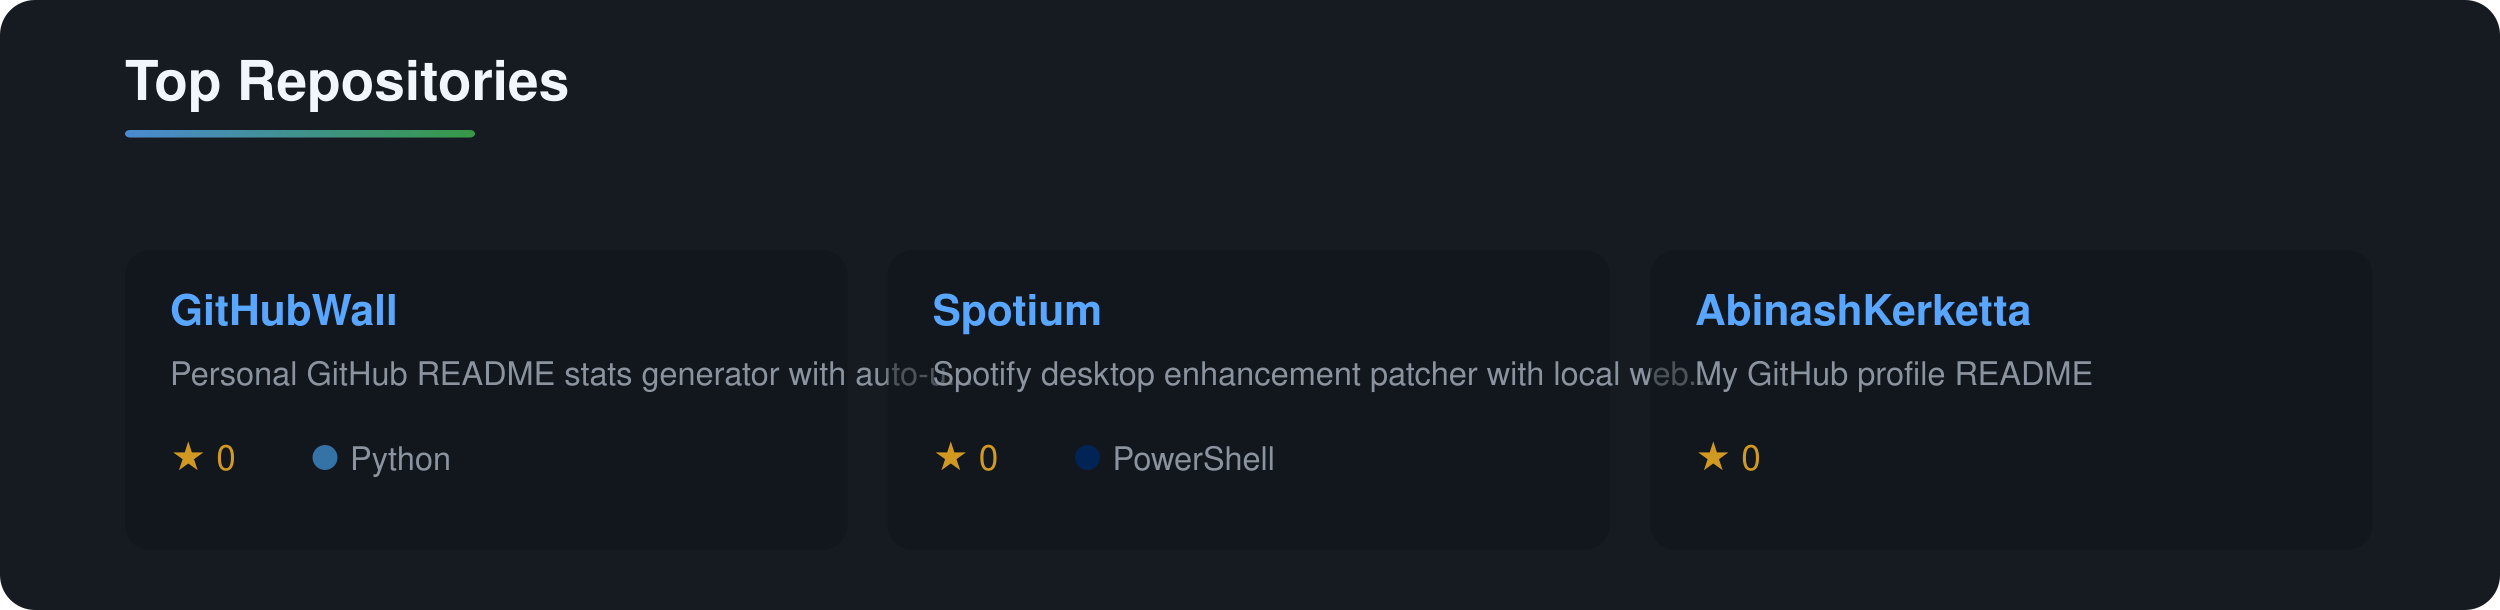
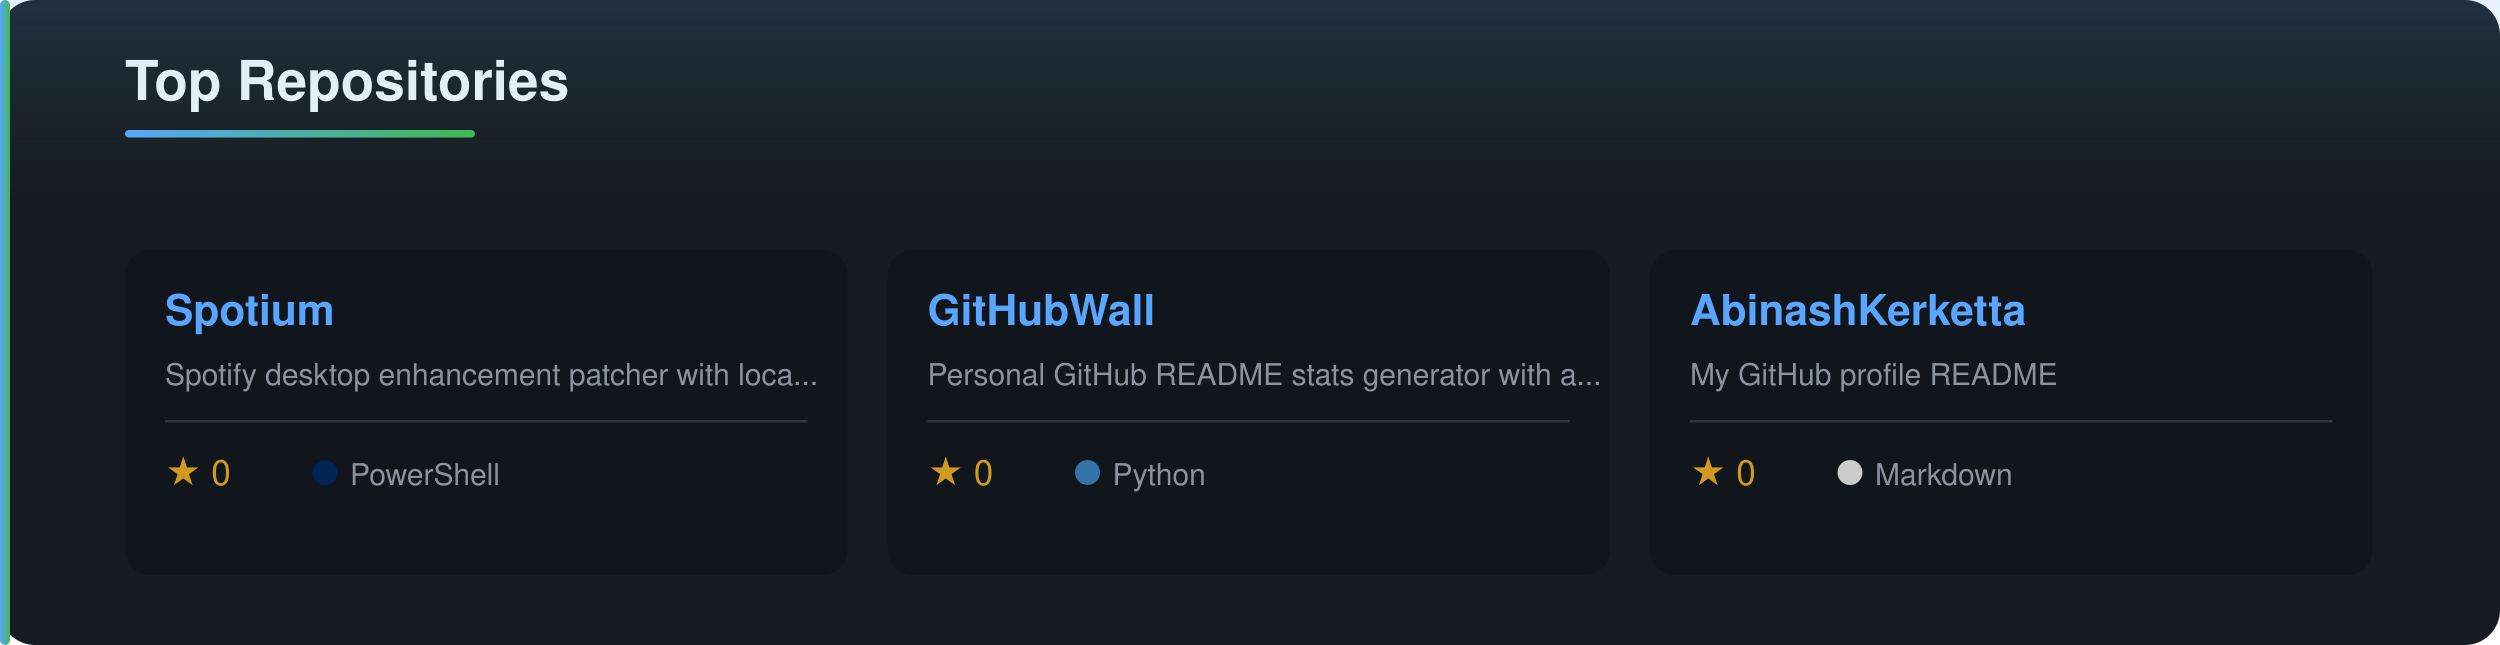
- <svg xmlns="http://www.w3.org/2000/svg" width="100%" height="244" viewBox="0 0 1000 244">
+ <svg xmlns="http://www.w3.org/2000/svg" width="100%" height="258" viewBox="0 0 1000 258">
  <defs>
-     <linearGradient id="ag" x1="0%" y1="0%" x2="100%" y2="0%">
-       <stop offset="0%" stop-color="#58a6ff" />
+     <linearGradient id="ag" x1="0" y1="0" x2="100%" y2="0">
+       <stop offset="0" stop-color="#58a6ff" />
      <stop offset="100%" stop-color="#3fb950" />
    </linearGradient>
+     <linearGradient id="ag2" x1="0" y1="0" x2="0" y2="100%">
+       <stop offset="0" stop-color="#58a6ff" stop-opacity="0.15" />
+       <stop offset="100%" stop-color="#3fb950" stop-opacity="0" />
+     </linearGradient>
  </defs>
-   <rect width="1000" height="244" rx="14" fill="#161b22" />
+   <rect width="1000" height="258" rx="14" fill="#161b22" />
+   <rect x="0" y="0" width="4" height="258" rx="2" fill="url(#ag)" />
  <text x="50" y="40" fill="#f0f6fc" font-size="22" font-weight="bold" font-family="-apple-system,BlinkMacSystemFont,Segoe UI,Helvetica,Arial,sans-serif" text-anchor="start">Top Repositories</text>
-   <rect x="50" y="52" width="140" height="3" rx="2" fill="url(#ag)" opacity="0.8" />
-   <rect x="50" y="100" width="289" height="120" rx="10" fill="#0d1117" opacity="0.5" />
-   <text x="68" y="130" fill="#58a6ff" font-size="17" font-weight="bold" font-family="-apple-system,BlinkMacSystemFont,Segoe UI,Helvetica,Arial,sans-serif" text-anchor="start">GitHubWall</text>
-   <text x="68" y="154" fill="#8b949e" font-size="13" font-weight="normal" font-family="-apple-system,BlinkMacSystemFont,Segoe UI,Helvetica,Arial,sans-serif" text-anchor="start">Personal GitHub README stats generator with auto-u...</text>
-   <text x="68" y="188" fill="#d29922" font-size="14" font-weight="normal" font-family="-apple-system,BlinkMacSystemFont,Segoe UI,Helvetica,Arial,sans-serif" text-anchor="start">★ 0</text>
-   <circle cx="130" cy="183" r="5" fill="#3572A5" />
-   <text x="140" y="188" fill="#8b949e" font-size="13" font-weight="normal" font-family="-apple-system,BlinkMacSystemFont,Segoe UI,Helvetica,Arial,sans-serif" text-anchor="start">Python</text>
-   <rect x="355" y="100" width="289" height="120" rx="10" fill="#0d1117" opacity="0.5" />
-   <text x="373" y="130" fill="#58a6ff" font-size="17" font-weight="bold" font-family="-apple-system,BlinkMacSystemFont,Segoe UI,Helvetica,Arial,sans-serif" text-anchor="start">Spotium</text>
-   <text x="373" y="154" fill="#8b949e" font-size="13" font-weight="normal" font-family="-apple-system,BlinkMacSystemFont,Segoe UI,Helvetica,Arial,sans-serif" text-anchor="start">Spotify desktop enhancement patcher with local web...</text>
-   <text x="373" y="188" fill="#d29922" font-size="14" font-weight="normal" font-family="-apple-system,BlinkMacSystemFont,Segoe UI,Helvetica,Arial,sans-serif" text-anchor="start">★ 0</text>
-   <circle cx="435" cy="183" r="5" fill="#012456" />
-   <text x="445" y="188" fill="#8b949e" font-size="13" font-weight="normal" font-family="-apple-system,BlinkMacSystemFont,Segoe UI,Helvetica,Arial,sans-serif" text-anchor="start">PowerShell</text>
-   <rect x="660" y="100" width="289" height="120" rx="10" fill="#0d1117" opacity="0.5" />
-   <text x="678" y="130" fill="#58a6ff" font-size="17" font-weight="bold" font-family="-apple-system,BlinkMacSystemFont,Segoe UI,Helvetica,Arial,sans-serif" text-anchor="start">AbinashKerketta</text>
-   <text x="678" y="154" fill="#8b949e" font-size="13" font-weight="normal" font-family="-apple-system,BlinkMacSystemFont,Segoe UI,Helvetica,Arial,sans-serif" text-anchor="start">My GitHub profile README</text>
-   <text x="678" y="188" fill="#d29922" font-size="14" font-weight="normal" font-family="-apple-system,BlinkMacSystemFont,Segoe UI,Helvetica,Arial,sans-serif" text-anchor="start">★ 0</text>
+   <rect x="50" y="52" width="140" height="3" rx="1.5" fill="url(#ag)" />
+   <rect x="4" y="0" width="996" height="80" rx="0" fill="url(#ag2)" />
+   <rect x="50" y="100" width="289" height="130" rx="10" fill="#0d1117" opacity="0.6" />
+   <text x="66" y="130" fill="#58a6ff" font-size="17" font-weight="bold" font-family="-apple-system,BlinkMacSystemFont,Segoe UI,Helvetica,Arial,sans-serif" text-anchor="start">Spotium</text>
+   <text x="66" y="154" fill="#8b949e" font-size="12" font-weight="normal" font-family="-apple-system,BlinkMacSystemFont,Segoe UI,Helvetica,Arial,sans-serif" text-anchor="start">Spotify desktop enhancement patcher with loca...</text>
+   <rect x="66" y="168" width="257" height="1" fill="#30363d" />
+   <text x="66" y="194" fill="#d29922" font-size="14" font-weight="normal" font-family="-apple-system,BlinkMacSystemFont,Segoe UI,Helvetica,Arial,sans-serif" text-anchor="start">★ 0</text>
+   <circle cx="130" cy="189" r="5" fill="#012456" />
+   <text x="140" y="194" fill="#8b949e" font-size="12" font-weight="normal" font-family="-apple-system,BlinkMacSystemFont,Segoe UI,Helvetica,Arial,sans-serif" text-anchor="start">PowerShell</text>
+   <rect x="355" y="100" width="289" height="130" rx="10" fill="#0d1117" opacity="0.6" />
+   <text x="371" y="130" fill="#58a6ff" font-size="17" font-weight="bold" font-family="-apple-system,BlinkMacSystemFont,Segoe UI,Helvetica,Arial,sans-serif" text-anchor="start">GitHubWall</text>
+   <text x="371" y="154" fill="#8b949e" font-size="12" font-weight="normal" font-family="-apple-system,BlinkMacSystemFont,Segoe UI,Helvetica,Arial,sans-serif" text-anchor="start">Personal GitHub README stats generator with a...</text>
+   <rect x="371" y="168" width="257" height="1" fill="#30363d" />
+   <text x="371" y="194" fill="#d29922" font-size="14" font-weight="normal" font-family="-apple-system,BlinkMacSystemFont,Segoe UI,Helvetica,Arial,sans-serif" text-anchor="start">★ 0</text>
+   <circle cx="435" cy="189" r="5" fill="#3572A5" />
+   <text x="445" y="194" fill="#8b949e" font-size="12" font-weight="normal" font-family="-apple-system,BlinkMacSystemFont,Segoe UI,Helvetica,Arial,sans-serif" text-anchor="start">Python</text>
+   <rect x="660" y="100" width="289" height="130" rx="10" fill="#0d1117" opacity="0.6" />
+   <text x="676" y="130" fill="#58a6ff" font-size="17" font-weight="bold" font-family="-apple-system,BlinkMacSystemFont,Segoe UI,Helvetica,Arial,sans-serif" text-anchor="start">AbinashKerketta</text>
+   <text x="676" y="154" fill="#8b949e" font-size="12" font-weight="normal" font-family="-apple-system,BlinkMacSystemFont,Segoe UI,Helvetica,Arial,sans-serif" text-anchor="start">My GitHub profile README</text>
+   <rect x="676" y="168" width="257" height="1" fill="#30363d" />
+   <text x="676" y="194" fill="#d29922" font-size="14" font-weight="normal" font-family="-apple-system,BlinkMacSystemFont,Segoe UI,Helvetica,Arial,sans-serif" text-anchor="start">★ 0</text>
+   <circle cx="740" cy="189" r="5" fill="#ccc" />
+   <text x="750" y="194" fill="#8b949e" font-size="12" font-weight="normal" font-family="-apple-system,BlinkMacSystemFont,Segoe UI,Helvetica,Arial,sans-serif" text-anchor="start">Markdown</text>
</svg>
